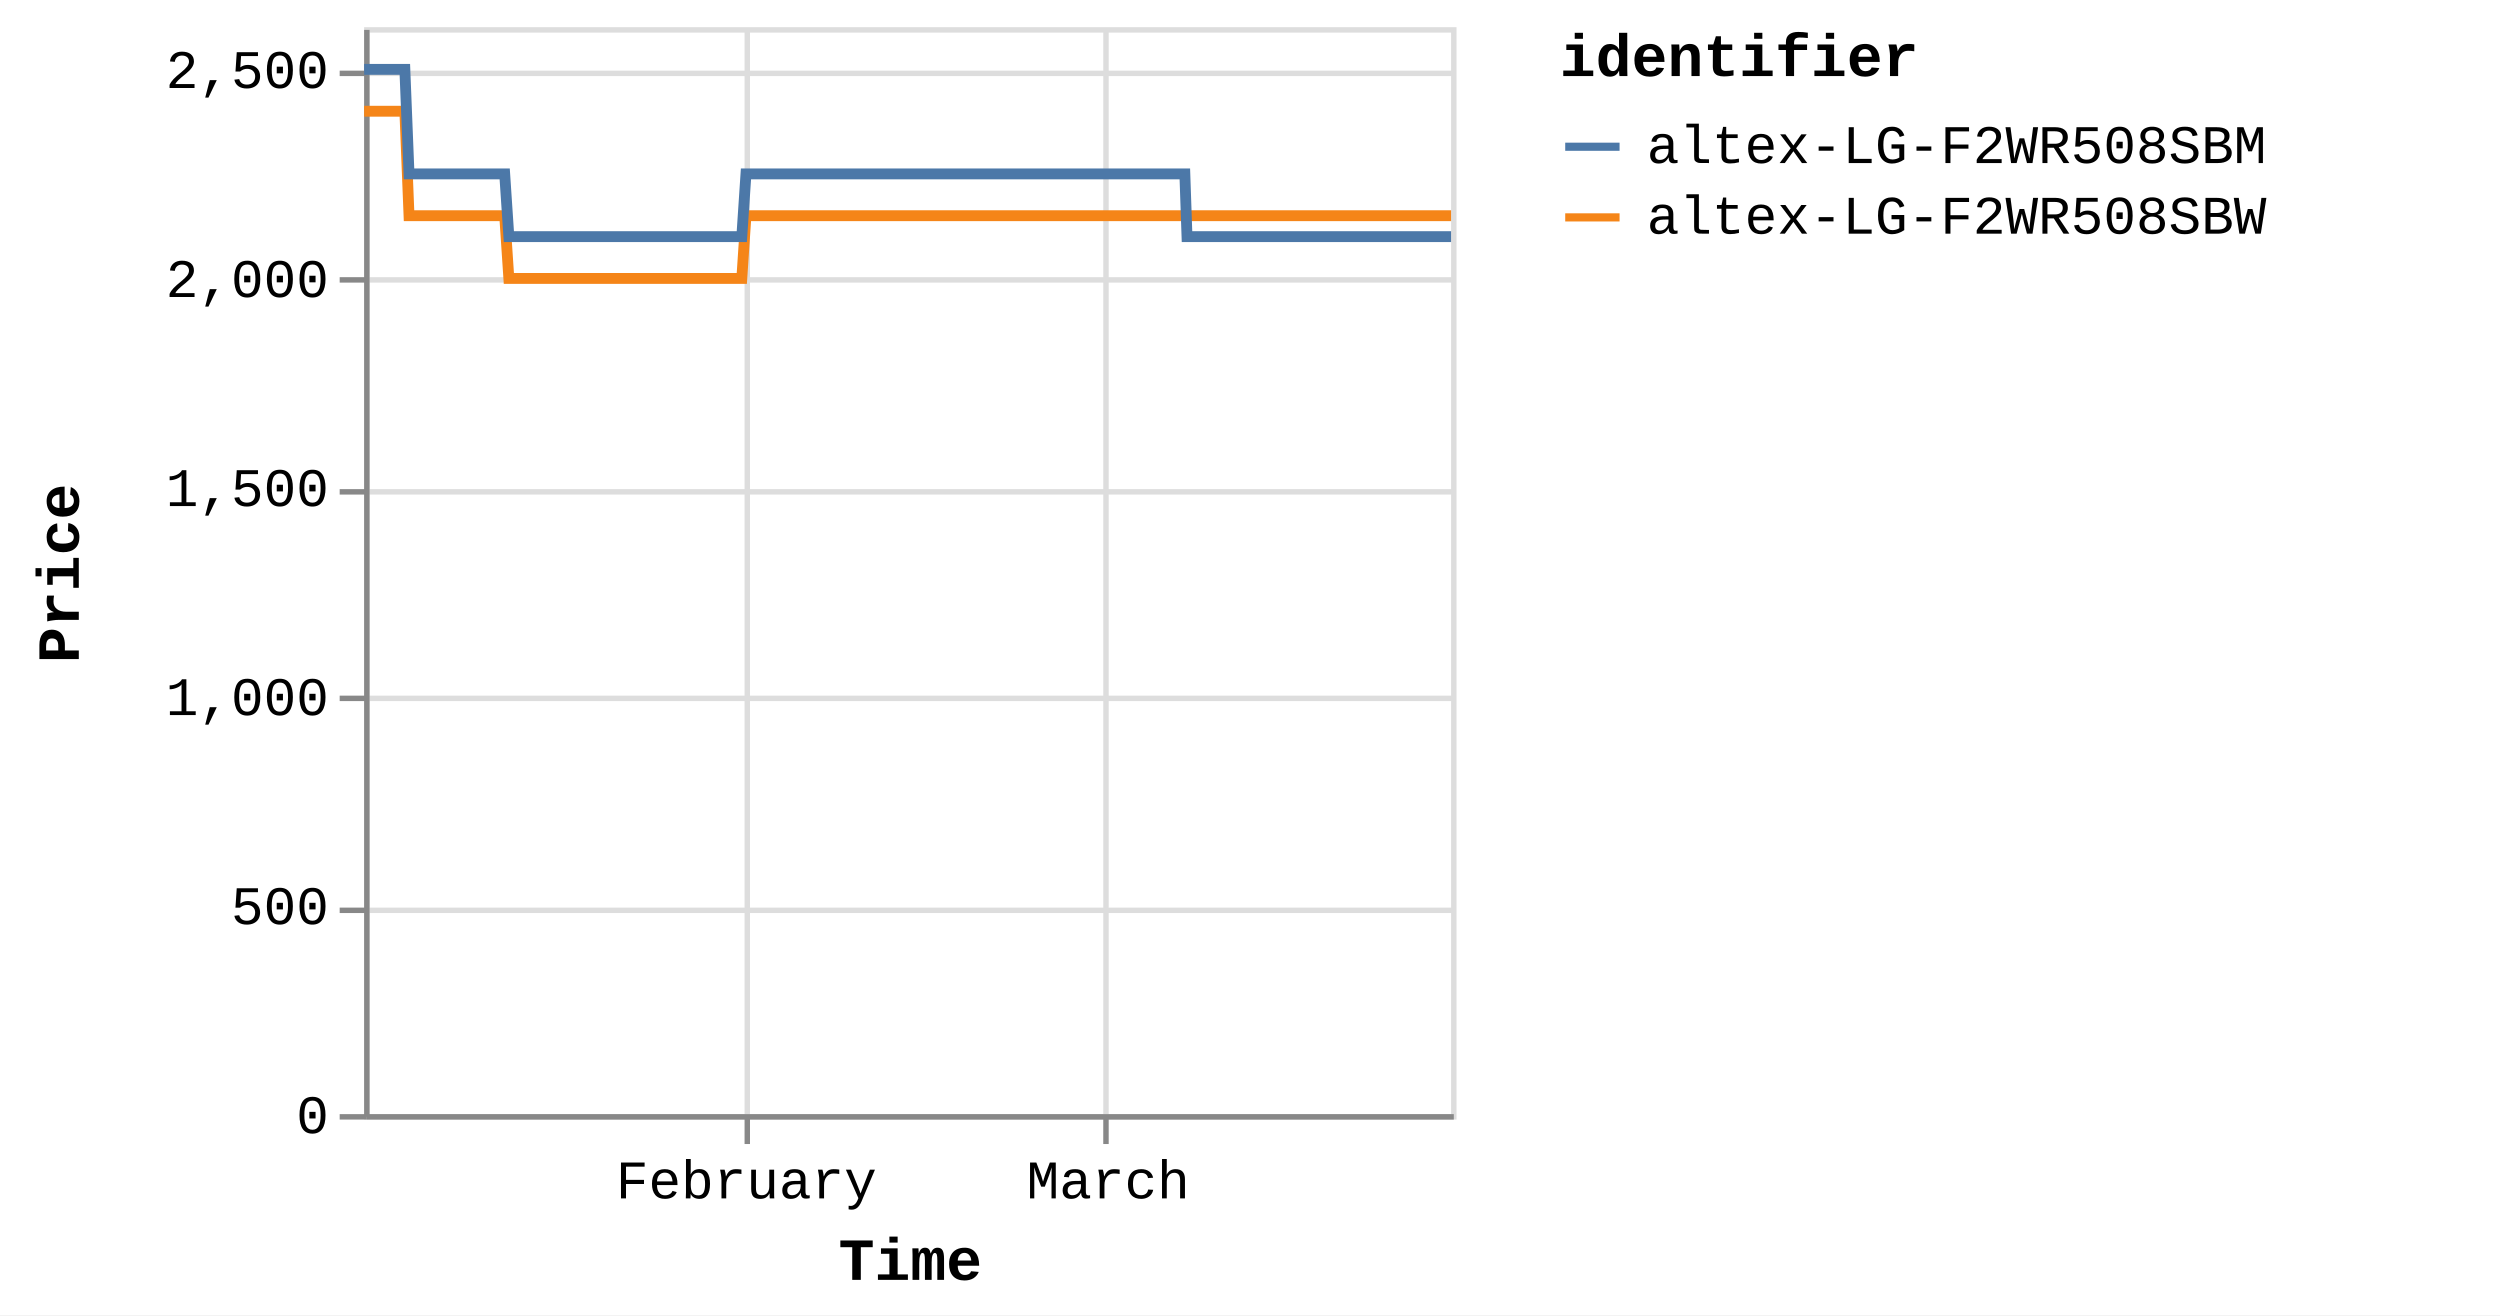
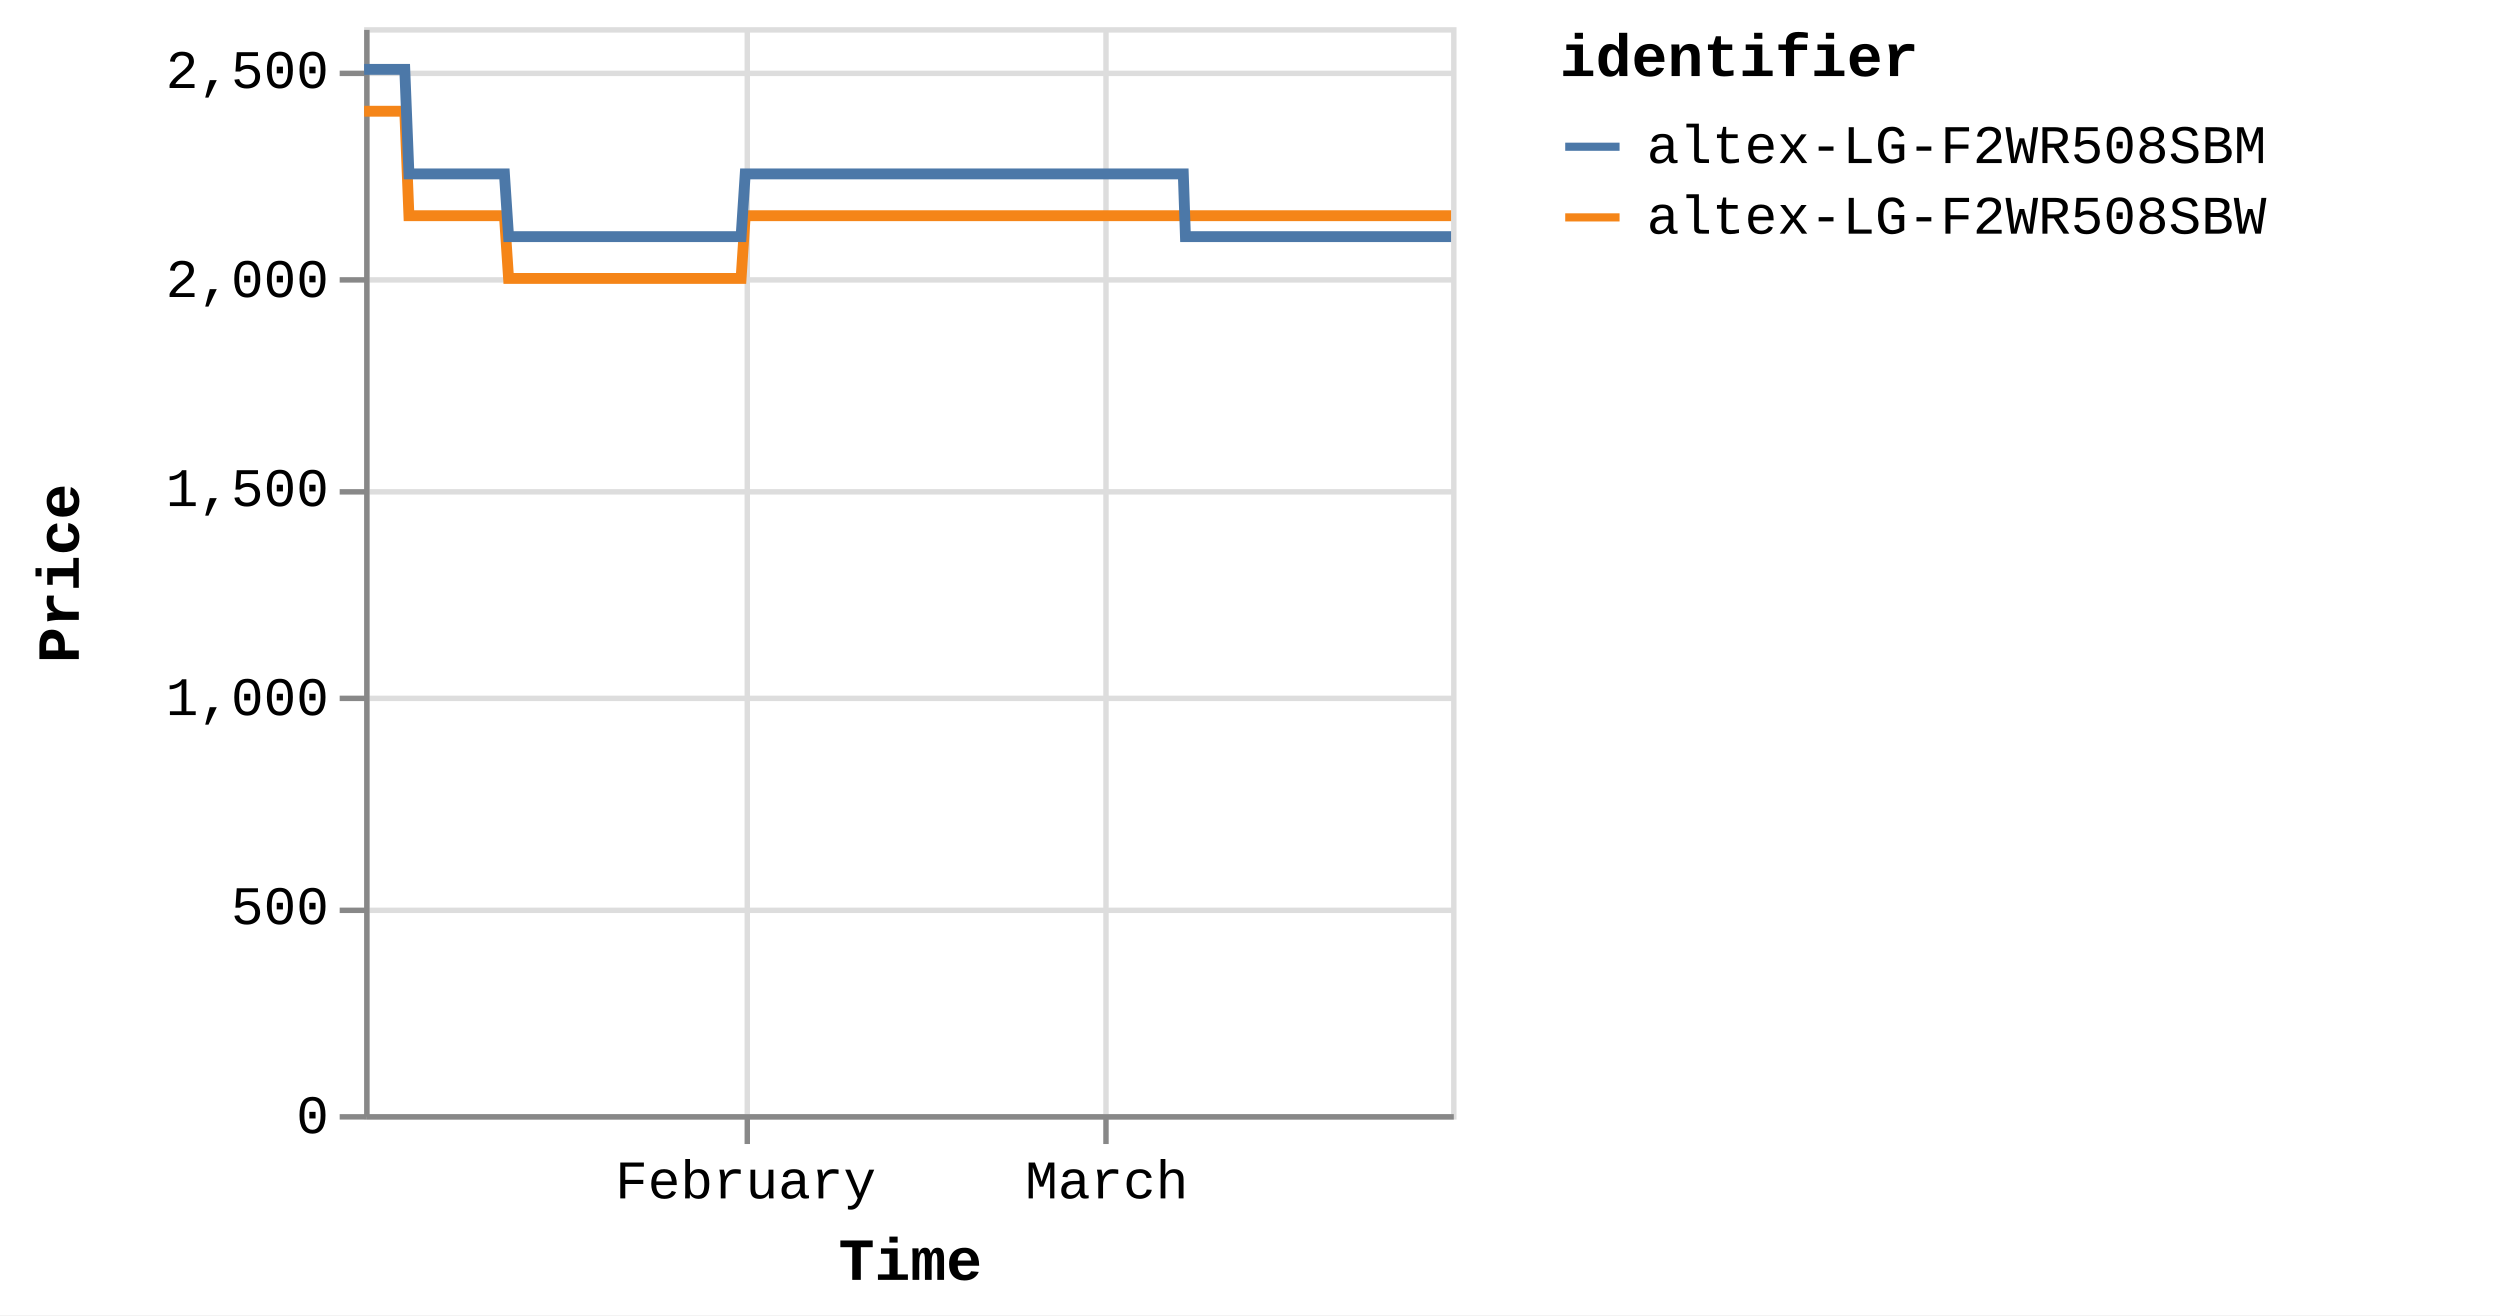
<svg xmlns="http://www.w3.org/2000/svg" version="1.1" class="marks" width="460" height="242" viewBox="0 0 460 242">
  <rect width="460" height="242" fill="white" />
  <g fill="none" stroke-miterlimit="10" transform="translate(67,5)">
    <g class="mark-group role-frame root" role="graphics-object" aria-roledescription="group mark container">
      <g transform="translate(0,0)">
        <path class="background" aria-hidden="true" d="M0.5,0.5h200v200h-200Z" stroke="#ddd" />
        <g>
          <g class="mark-group role-axis" aria-hidden="true">
            <g transform="translate(0.5,200.5)">
              <path class="background" aria-hidden="true" d="M0,0h0v0h0Z" pointer-events="none" />
              <g>
                <g class="mark-rule role-axis-grid" pointer-events="none">
                  <line transform="translate(70,-200)" x2="0" y2="200" stroke="#ddd" stroke-width="1" opacity="1" />
                  <line transform="translate(136,-200)" x2="0" y2="200" stroke="#ddd" stroke-width="1" opacity="1" />
                </g>
              </g>
              <path class="foreground" aria-hidden="true" d="" pointer-events="none" display="none" />
            </g>
          </g>
          <g class="mark-group role-axis" aria-hidden="true">
            <g transform="translate(0.5,0.5)">
              <path class="background" aria-hidden="true" d="M0,0h0v0h0Z" pointer-events="none" />
              <g>
                <g class="mark-rule role-axis-grid" pointer-events="none">
                  <line transform="translate(0,200)" x2="200" y2="0" stroke="#ddd" stroke-width="1" opacity="1" />
                  <line transform="translate(0,162)" x2="200" y2="0" stroke="#ddd" stroke-width="1" opacity="1" />
                  <line transform="translate(0,123)" x2="200" y2="0" stroke="#ddd" stroke-width="1" opacity="1" />
                  <line transform="translate(0,85)" x2="200" y2="0" stroke="#ddd" stroke-width="1" opacity="1" />
                  <line transform="translate(0,46)" x2="200" y2="0" stroke="#ddd" stroke-width="1" opacity="1" />
                  <line transform="translate(0,8)" x2="200" y2="0" stroke="#ddd" stroke-width="1" opacity="1" />
                </g>
              </g>
              <path class="foreground" aria-hidden="true" d="" pointer-events="none" display="none" />
            </g>
          </g>
-           <g class="mark-group role-axis" role="graphics-symbol" aria-roledescription="axis" aria-label="X-axis titled 'Time' for a time scale with values from Monday, 01 January 2024, 2:19:43 PM to Thursday, 28 March 2024, 4:39:44 PM">
+           <g class="mark-group role-axis" role="graphics-symbol" aria-roledescription="axis" aria-label="X-axis titled 'Time' for a time scale with values from Monday, 01 January 2024, 2:19:43 PM to Thursday, 28 March 2024, 8:38:05 PM">
            <g transform="translate(0.5,200.5)">
              <path class="background" aria-hidden="true" d="M0,0h0v0h0Z" pointer-events="none" />
              <g>
                <g class="mark-rule role-axis-tick" pointer-events="none">
                  <line transform="translate(70,0)" x2="0" y2="5" stroke="#888" stroke-width="1" opacity="1" />
                  <line transform="translate(136,0)" x2="0" y2="5" stroke="#888" stroke-width="1" opacity="1" />
                </g>
                <g class="mark-text role-axis-label" pointer-events="none">
-                   <text text-anchor="middle" transform="translate(69.81386,15)" font-family="Liberation Mono" font-size="10px" fill="#000" opacity="1">February</text>
-                   <text text-anchor="middle" transform="translate(136.4061,15)" font-family="Liberation Mono" font-size="10px" fill="#000" opacity="1">March</text>
+                   <text text-anchor="middle" transform="translate(69.68144,15)" font-family="Liberation Mono" font-size="10px" fill="#000" opacity="1">February</text>
+                   <text text-anchor="middle" transform="translate(136.1474,15)" font-family="Liberation Mono" font-size="10px" fill="#000" opacity="1">March</text>
                </g>
                <g class="mark-rule role-axis-domain" pointer-events="none">
                  <line transform="translate(0,0)" x2="200" y2="0" stroke="#888" stroke-width="1" opacity="1" />
                </g>
                <g class="mark-text role-axis-title" pointer-events="none">
                  <text text-anchor="middle" transform="translate(100,30)" font-family="Liberation Mono" font-size="11px" font-weight="bold" fill="#000" opacity="1">Time</text>
                </g>
              </g>
              <path class="foreground" aria-hidden="true" d="" pointer-events="none" display="none" />
            </g>
          </g>
          <g class="mark-group role-axis" role="graphics-symbol" aria-roledescription="axis" aria-label="Y-axis titled 'Price' for a linear scale with values from 0 to 2,600">
            <g transform="translate(0.5,0.5)">
              <path class="background" aria-hidden="true" d="M0,0h0v0h0Z" pointer-events="none" />
              <g>
                <g class="mark-rule role-axis-tick" pointer-events="none">
                  <line transform="translate(0,200)" x2="-5" y2="0" stroke="#888" stroke-width="1" opacity="1" />
                  <line transform="translate(0,162)" x2="-5" y2="0" stroke="#888" stroke-width="1" opacity="1" />
                  <line transform="translate(0,123)" x2="-5" y2="0" stroke="#888" stroke-width="1" opacity="1" />
                  <line transform="translate(0,85)" x2="-5" y2="0" stroke="#888" stroke-width="1" opacity="1" />
                  <line transform="translate(0,46)" x2="-5" y2="0" stroke="#888" stroke-width="1" opacity="1" />
                  <line transform="translate(0,8)" x2="-5" y2="0" stroke="#888" stroke-width="1" opacity="1" />
                </g>
                <g class="mark-text role-axis-label" pointer-events="none">
                  <text text-anchor="end" transform="translate(-7,203)" font-family="Liberation Mono" font-size="10px" fill="#000" opacity="1">0</text>
                  <text text-anchor="end" transform="translate(-7,164.5385)" font-family="Liberation Mono" font-size="10px" fill="#000" opacity="1">500</text>
                  <text text-anchor="end" transform="translate(-7,126.0769)" font-family="Liberation Mono" font-size="10px" fill="#000" opacity="1">1,000</text>
                  <text text-anchor="end" transform="translate(-7,87.61538)" font-family="Liberation Mono" font-size="10px" fill="#000" opacity="1">1,500</text>
                  <text text-anchor="end" transform="translate(-7,49.15385)" font-family="Liberation Mono" font-size="10px" fill="#000" opacity="1">2,000</text>
                  <text text-anchor="end" transform="translate(-7,10.69231)" font-family="Liberation Mono" font-size="10px" fill="#000" opacity="1">2,500</text>
                </g>
                <g class="mark-rule role-axis-domain" pointer-events="none">
                  <line transform="translate(0,200)" x2="0" y2="-200" stroke="#888" stroke-width="1" opacity="1" />
                </g>
                <g class="mark-text role-axis-title" pointer-events="none">
                  <text text-anchor="middle" transform="translate(-51,100) rotate(-90) translate(0,-2)" font-family="Liberation Mono" font-size="11px" font-weight="bold" fill="#000" opacity="1">Price</text>
                </g>
              </g>
              <path class="foreground" aria-hidden="true" d="" pointer-events="none" display="none" />
            </g>
          </g>
          <g class="mark-group role-scope pathgroup" role="graphics-object" aria-roledescription="group mark container">
            <g transform="translate(0,0)">
              <path class="background" aria-hidden="true" d="M0,0h200v200h-200Z" />
              <g>
                <g class="mark-line role-mark marks" role="graphics-object" aria-roledescription="line mark container">
-                   <path aria-label="Time: Jan 01, 2024; Price: 2399; identifier: altex-LG-F2WR508SBW" role="graphics-symbol" aria-roledescription="line mark" d="M0,15.462L0.24,15.462L0.604,15.462L1.369,15.462L1.753,15.462L2.155,15.462L2.521,15.462L2.9,15.462L3.666,15.462L4.049,15.462L4.452,15.462L4.817,15.462L5.196,15.462L5.962,15.462L6.345,15.462L6.747,15.462L7.116,15.462L7.493,15.462L8.26,34.692L8.642,34.692L9.044,34.692L9.411,34.692L9.789,34.692L10.555,34.692L10.937,34.692L11.338,34.692L11.706,34.692L12.085,34.692L12.853,34.692L13.233,34.692L13.634,34.692L14.002,34.692L14.381,34.692L15.149,34.692L15.533,34.692L15.935,34.692L16.302,34.692L16.677,34.692L17.446,34.692L17.828,34.692L18.236,34.692L18.598,34.692L18.974,34.692L19.742,34.692L20.125,34.692L20.528,34.692L20.893,34.692L21.27,34.692L22.038,34.692L22.421,34.692L22.825,34.692L23.191,34.692L23.567,34.692L24.334,34.692L24.717,34.692L25.119,34.692L25.486,34.692L25.863,34.692L26.629,46.231L27.011,46.231L27.412,46.231L27.78,46.231L28.159,46.231L28.927,46.231L29.307,46.231L29.708,46.231L30.075,46.231L30.455,46.231L31.224,46.231L31.607,46.231L32.011,46.231L32.376,46.231L32.752,46.231L33.519,46.231L33.903,46.231L34.306,46.231L34.673,46.231L35.048,46.231L35.815,46.231L36.2,46.231L36.603,46.231L36.968,46.231L37.344,46.231L38.111,46.231L38.494,46.231L38.898,46.231L39.263,46.231L39.642,46.231L40.408,46.231L40.791,46.231L41.194,46.231L41.561,46.231L41.937,46.231L42.704,46.231L43.085,46.231L43.486,46.231L43.855,46.231L44.234,46.231L44.999,46.231L45.381,46.231L45.783,46.231L46.15,46.231L46.53,46.231L47.299,46.231L47.682,46.231L48.086,46.231L48.449,46.231L48.826,46.231L49.593,46.231L49.978,46.231L50.381,46.231L50.748,46.231L51.122,46.231L51.89,46.231L52.274,46.231L52.677,46.231L53.043,46.231L53.419,46.231L54.187,46.231L54.569,46.231L54.974,46.231L55.341,46.231L55.715,46.231L56.481,46.231L56.865,46.231L57.262,46.231L57.629,46.231L58.012,46.231L58.776,46.231L59.16,46.231L59.553,46.231L59.924,46.231L60.307,46.231L61.073,46.231L61.456,46.231L61.85,46.231L62.221,46.231L62.604,46.231L63.369,46.231L63.753,46.231L64.15,46.231L64.518,46.231L64.9,46.231L65.665,46.231L66.048,46.231L66.446,46.231L66.819,46.231L67.196,46.231L67.961,46.231L68.344,46.231L68.743,46.231L69.11,46.231L69.492,46.231L70.257,34.692L70.641,34.692L71.039,34.692L71.406,34.692L71.788,34.692L72.555,34.692L72.937,34.692L73.334,34.692L73.702,34.692L74.085,34.692L74.85,34.692L75.233,34.692L75.628,34.692L75.998,34.692L76.382,34.692L77.149,34.692L77.53,34.692L77.924,34.692L78.294,34.692L78.677,34.692L79.443,34.692L79.827,34.692L80.225,34.692L80.592,34.692L80.973,34.692L81.739,34.692L82.122,34.692L82.521,34.692L82.888,34.692L83.27,34.692L84.035,34.692L84.419,34.692L84.816,34.692L85.186,34.692L85.566,34.692L86.332,34.692L86.715,34.692L87.112,34.692L87.482,34.692L87.862,34.692L88.628,34.692L89.011,34.692L89.407,34.692L89.777,34.692L90.16,34.692L90.924,34.692L91.307,34.692L91.703,34.692L92.072,34.692L92.455,34.692L93.222,34.692L93.604,34.692L93.998,34.692L94.369,34.692L94.751,34.692L95.517,34.692L95.9,34.692L96.3,34.692L96.666,34.692L97.047,34.692L97.812,34.692L98.196,34.692L98.593,34.692L98.967,34.692L99.344,34.692L100.109,34.692L100.492,34.692L100.891,34.692L101.259,34.692L101.64,34.692L102.788,34.692L103.186,34.692L103.554,34.692L103.937,34.692L104.702,34.692L105.085,34.692L105.483,34.692L105.852,34.692L106.233,34.692L106.999,34.692L107.381,34.692L107.775,34.692L108.146,34.692L108.529,34.692L109.295,34.692L109.679,34.692L110.072,34.692L110.443,34.692L110.826,34.692L111.591,34.692L111.975,34.692L112.373,34.692L112.744,34.692L113.121,34.692L113.888,34.692L114.27,34.692L114.667,34.692L115.037,34.692L115.419,34.692L116.183,34.692L116.566,34.692L116.965,34.692L117.333,34.692L117.715,34.692L118.48,34.692L118.862,34.692L119.261,34.692L119.629,34.692L120.011,34.692L120.776,34.692L121.159,34.692L121.555,34.692L121.924,34.692L122.309,34.692L123.072,34.692L123.455,34.692L123.849,34.692L124.22,34.692L124.602,34.692L125.368,34.692L125.752,34.692L126.146,34.692L126.519,34.692L126.899,34.692L127.665,34.692L128.049,34.692L128.446,34.692L128.814,34.692L129.195,34.692L129.961,34.692L130.344,34.692L130.741,34.692L131.111,34.692L131.492,34.692L132.258,34.692L132.64,34.692L133.038,34.692L133.408,34.692L133.788,34.692L134.554,34.692L134.936,34.692L135.333,34.692L135.701,34.692L136.084,34.692L136.85,34.692L137.234,34.692L137.631,34.692L137.999,34.692L138.381,34.692L139.146,34.692L139.529,34.692L139.926,34.692L140.294,34.692L140.677,34.692L141.443,34.692L141.825,34.692L142.22,34.692L142.59,34.692L142.974,34.692L143.774,34.692L144.297,34.692L144.525,34.692L144.889,34.692L145.27,34.692L146.035,34.692L146.417,34.692L146.818,34.692L147.184,34.692L147.566,34.692L148.331,34.692L148.717,34.692L149.114,34.692L149.483,34.692L149.862,34.692L150.627,34.692L151.011,34.692L151.408,34.692L151.776,34.692L152.159,34.692L152.924,34.692L153.312,34.692L153.705,34.692L154.072,34.692L154.454,34.692L155.221,34.692L155.603,34.692L155.996,34.692L156.37,34.692L156.751,34.692L157.516,34.692L157.902,34.692L158.293,34.692L158.666,34.692L159.047,34.692L159.814,34.692L160.195,34.692L160.595,34.692L160.964,34.692L161.344,34.692L162.109,34.692L162.492,34.692L162.891,34.692L163.261,34.692L163.64,34.692L164.406,34.692L164.791,34.692L165.188,34.692L165.554,34.692L165.936,34.692L166.701,34.692L167.085,34.692L167.484,34.692L167.851,34.692L168.233,34.692L168.998,34.692L169.383,34.692L169.779,34.692L170.147,34.692L170.529,34.692L171.294,34.692L171.679,34.692L172.074,34.692L172.443,34.692L172.826,34.692L173.59,34.692L173.976,34.692L174.369,34.692L174.738,34.692L175.122,34.692L175.886,34.692L176.269,34.692L176.671,34.692L177.039,34.692L177.42,34.692L178.184,34.692L178.566,34.692L178.964,34.692L179.336,34.692L179.713,34.692L180.479,34.692L180.863,34.692L181.261,34.692L181.632,34.692L182.012,34.692L182.776,34.692L183.16,34.692L183.558,34.692L183.929,34.692L184.307,34.692L185.072,34.692L185.455,34.692L185.853,34.692L186.221,34.692L186.603,34.692L187.369,34.692L187.751,34.692L188.148,34.692L188.516,34.692L188.899,34.692L189.665,34.692L190.047,34.692L190.446,34.692L190.812,34.692L191.195,34.692L191.961,34.692L192.344,34.692L192.742,34.692L193.11,34.692L193.491,34.692L194.257,34.692L194.643,34.692L195.039,34.692L195.409,34.692L195.788,34.692L196.556,34.692L196.938,34.692L197.337,34.692L197.707,34.692L198.084,34.692L198.849,34.692L199.232,34.692L199.632,34.692L200,34.692" stroke="#f58518" stroke-width="2" />
+                   <path aria-label="Time: Jan 01, 2024; Price: 2399; identifier: altex-LG-F2WR508SBW" role="graphics-symbol" aria-roledescription="line mark" d="M0,15.462L0.24,15.462L0.603,15.462L1.367,15.462L1.749,15.462L2.151,15.462L2.516,15.462L2.895,15.462L3.659,15.462L4.041,15.462L4.443,15.462L4.808,15.462L5.186,15.462L5.951,15.462L6.333,15.462L6.734,15.462L7.103,15.462L7.479,15.462L8.244,34.692L8.626,34.692L9.027,34.692L9.394,34.692L9.77,34.692L10.535,34.692L10.917,34.692L11.317,34.692L11.684,34.692L12.062,34.692L12.829,34.692L13.208,34.692L13.609,34.692L13.976,34.692L14.354,34.692L15.12,34.692L15.503,34.692L15.905,34.692L16.271,34.692L16.646,34.692L17.413,34.692L17.794,34.692L18.201,34.692L18.563,34.692L18.938,34.692L19.705,34.692L20.087,34.692L20.489,34.692L20.853,34.692L21.23,34.692L21.996,34.692L22.378,34.692L22.781,34.692L23.147,34.692L23.522,34.692L24.288,34.692L24.67,34.692L25.071,34.692L25.438,34.692L25.814,34.692L26.578,46.231L26.96,46.231L27.36,46.231L27.727,46.231L28.105,46.231L28.872,46.231L29.252,46.231L29.652,46.231L30.018,46.231L30.398,46.231L31.164,46.231L31.547,46.231L31.95,46.231L32.315,46.231L32.689,46.231L33.455,46.231L33.839,46.231L34.241,46.231L34.607,46.231L34.981,46.231L35.747,46.231L36.131,46.231L36.533,46.231L36.898,46.231L37.273,46.231L38.039,46.231L38.421,46.231L38.824,46.231L39.189,46.231L39.566,46.231L40.331,46.231L40.714,46.231L41.116,46.231L41.483,46.231L41.857,46.231L42.623,46.231L43.003,46.231L43.404,46.231L43.772,46.231L44.15,46.231L44.914,46.231L45.295,46.231L45.696,46.231L46.063,46.231L46.441,46.231L47.209,46.231L47.592,46.231L47.995,46.231L48.357,46.231L48.733,46.231L49.499,46.231L49.883,46.231L50.286,46.231L50.651,46.231L51.025,46.231L51.792,46.231L52.175,46.231L52.578,46.231L52.942,46.231L53.317,46.231L54.084,46.231L54.466,46.231L54.869,46.231L55.236,46.231L55.609,46.231L56.374,46.231L56.757,46.231L57.153,46.231L57.52,46.231L57.902,46.231L58.665,46.231L59.048,46.231L59.44,46.231L59.811,46.231L60.192,46.231L60.957,46.231L61.339,46.231L61.733,46.231L62.103,46.231L62.485,46.231L63.249,46.231L63.632,46.231L64.028,46.231L64.395,46.231L64.777,46.231L65.54,46.231L65.922,46.231L66.32,46.231L66.692,46.231L67.068,46.231L67.832,46.231L68.215,46.231L68.612,46.231L68.979,46.231L69.36,46.231L70.124,34.692L70.507,34.692L70.904,34.692L71.27,34.692L71.652,34.692L72.417,34.692L72.798,34.692L73.195,34.692L73.562,34.692L73.944,34.692L74.708,34.692L75.091,34.692L75.484,34.692L75.854,34.692L76.237,34.692L77.002,34.692L77.383,34.692L77.776,34.692L78.146,34.692L78.528,34.692L79.292,34.692L79.675,34.692L80.073,34.692L80.439,34.692L80.82,34.692L81.584,34.692L81.966,34.692L82.364,34.692L82.731,34.692L83.112,34.692L83.876,34.692L84.258,34.692L84.655,34.692L85.024,34.692L85.404,34.692L86.168,34.692L86.551,34.692L86.947,34.692L87.316,34.692L87.696,34.692L88.46,34.692L88.843,34.692L89.238,34.692L89.607,34.692L89.989,34.692L90.752,34.692L91.133,34.692L91.529,34.692L91.898,34.692L92.28,34.692L93.045,34.692L93.426,34.692L93.82,34.692L94.19,34.692L94.572,34.692L95.336,34.692L95.718,34.692L96.117,34.692L96.482,34.692L96.863,34.692L97.627,34.692L98.01,34.692L98.406,34.692L98.779,34.692L99.156,34.692L99.919,34.692L100.302,34.692L100.699,34.692L101.067,34.692L101.447,34.692L102.593,34.692L102.991,34.692L103.358,34.692L103.74,34.692L104.504,34.692L104.886,34.692L105.283,34.692L105.652,34.692L106.031,34.692L106.796,34.692L107.177,34.692L107.571,34.692L107.941,34.692L108.323,34.692L109.088,34.692L109.471,34.692L109.863,34.692L110.234,34.692L110.615,34.692L111.379,34.692L111.763,34.692L112.16,34.692L112.53,34.692L112.907,34.692L113.672,34.692L114.053,34.692L114.449,34.692L114.818,34.692L115.2,34.692L115.963,34.692L116.345,34.692L116.743,34.692L117.111,34.692L117.492,34.692L118.255,34.692L118.637,34.692L119.034,34.692L119.403,34.692L119.783,34.692L120.547,34.692L120.929,34.692L121.325,34.692L121.693,34.692L122.077,34.692L122.839,34.692L123.221,34.692L123.614,34.692L123.985,34.692L124.366,34.692L125.13,34.692L125.513,34.692L125.906,34.692L126.279,34.692L126.658,34.692L127.422,34.692L127.806,34.692L128.202,34.692L128.57,34.692L128.95,34.692L129.715,34.692L130.097,34.692L130.493,34.692L130.862,34.692L131.242,34.692L132.007,34.692L132.388,34.692L132.785,34.692L133.155,34.692L133.535,34.692L134.298,34.692L134.68,34.692L135.076,34.692L135.444,34.692L135.826,34.692L136.59,34.692L136.974,34.692L137.37,34.692L137.737,34.692L138.119,34.692L138.882,34.692L139.264,34.692L139.661,34.692L140.028,34.692L140.41,34.692L141.174,34.692L141.556,34.692L141.95,34.692L142.32,34.692L142.702,34.692L143.501,34.692L144.023,34.692L144.251,34.692L144.614,34.692L144.994,34.692L145.758,34.692L146.14,34.692L146.539,34.692L146.905,34.692L147.286,34.692L148.05,34.692L148.435,34.692L148.831,34.692L149.199,34.692L149.578,34.692L150.342,34.692L150.725,34.692L151.121,34.692L151.488,34.692L151.87,34.692L152.634,34.692L153.021,34.692L153.413,34.692L153.779,34.692L154.161,34.692L154.926,34.692L155.308,34.692L155.7,34.692L156.074,34.692L156.453,34.692L157.218,34.692L157.602,34.692L157.993,34.692L158.365,34.692L158.745,34.692L159.511,34.692L159.891,34.692L160.29,34.692L160.658,34.692L161.038,34.692L161.802,34.692L162.183,34.692L162.582,34.692L162.951,34.692L163.329,34.692L164.094,34.692L164.478,34.692L164.874,34.692L165.24,34.692L165.621,34.692L166.385,34.692L166.768,34.692L167.166,34.692L167.533,34.692L167.913,34.692L168.677,34.692L169.062,34.692L169.457,34.692L169.824,34.692L170.205,34.692L170.969,34.692L171.353,34.692L171.747,34.692L172.116,34.692L172.499,34.692L173.261,34.692L173.646,34.692L174.038,34.692L174.407,34.692L174.789,34.692L175.553,34.692L175.935,34.692L176.336,34.692L176.703,34.692L177.083,34.692L177.846,34.692L178.227,34.692L178.624,34.692L178.996,34.692L179.373,34.692L180.137,34.692L180.52,34.692L180.917,34.692L181.288,34.692L181.667,34.692L182.429,34.692L182.812,34.692L183.21,34.692L183.58,34.692L183.957,34.692L184.721,34.692L185.103,34.692L185.5,34.692L185.868,34.692L186.249,34.692L187.013,34.692L187.394,34.692L187.791,34.692L188.159,34.692L188.54,34.692L189.305,34.692L189.687,34.692L190.085,34.692L190.451,34.692L190.832,34.692L191.597,34.692L191.979,34.692L192.377,34.692L192.744,34.692L193.124,34.692L193.888,34.692L194.273,34.692L194.669,34.692L195.038,34.692L195.416,34.692L196.184,34.692L196.564,34.692L196.962,34.692L197.332,34.692L197.709,34.692L198.472,34.692L198.854,34.692L199.254,34.692L199.621,34.692L200,34.692" stroke="#f58518" stroke-width="2" />
                </g>
              </g>
              <path class="foreground" aria-hidden="true" d="" display="none" />
            </g>
            <g transform="translate(0,0)">
              <path class="background" aria-hidden="true" d="M0,0h200v200h-200Z" />
              <g>
                <g class="mark-line role-mark marks" role="graphics-object" aria-roledescription="line mark container">
-                   <path aria-label="Time: Jan 01, 2024; Price: 2499; identifier: altex-LG-F2WR508SBM" role="graphics-symbol" aria-roledescription="line mark" d="M0,7.769L0.24,7.769L0.604,7.769L1.37,7.769L1.753,7.769L2.155,7.769L2.521,7.769L2.9,7.769L3.666,7.769L4.049,7.769L4.452,7.769L4.817,7.769L5.196,7.769L5.962,7.769L6.346,7.769L6.747,7.769L7.116,7.769L7.493,7.769L8.26,27L8.642,27L9.044,27L9.412,27L9.789,27L10.555,27L10.937,27L11.338,27L11.706,27L12.085,27L12.853,27L13.234,27L13.634,27L14.002,27L14.381,27L15.149,27L15.533,27L15.935,27L16.302,27L16.677,27L17.446,27L17.828,27L18.236,27L18.598,27L18.974,27L19.742,27L20.125,27L20.528,27L20.893,27L21.27,27L22.038,27L22.421,27L22.825,27L23.191,27L23.567,27L24.334,27L24.717,27L25.119,27L25.486,27L25.863,27L26.629,38.538L27.011,38.538L27.412,38.538L27.78,38.538L28.159,38.538L28.927,38.538L29.307,38.538L29.708,38.538L30.075,38.538L30.455,38.538L31.224,38.538L31.607,38.538L32.011,38.538L32.376,38.538L32.752,38.538L33.519,38.538L33.903,38.538L34.306,38.538L34.674,38.538L35.048,38.538L35.815,38.538L36.2,38.538L36.603,38.538L36.969,38.538L37.344,38.538L38.111,38.538L38.494,38.538L38.898,38.538L39.263,38.538L39.642,38.538L40.408,38.538L40.791,38.538L41.195,38.538L41.561,38.538L41.937,38.538L42.704,38.538L43.085,38.538L43.486,38.538L43.856,38.538L44.234,38.538L44.999,38.538L45.382,38.538L45.783,38.538L46.151,38.538L46.53,38.538L47.299,38.538L47.682,38.538L48.086,38.538L48.45,38.538L48.826,38.538L49.594,38.538L49.978,38.538L50.382,38.538L50.748,38.538L51.122,38.538L51.89,38.538L52.274,38.538L52.678,38.538L53.043,38.538L53.419,38.538L54.187,38.538L54.569,38.538L54.974,38.538L55.341,38.538L55.715,38.538L56.481,38.538L56.865,38.538L57.262,38.538L57.629,38.538L58.012,38.538L58.776,38.538L59.16,38.538L59.553,38.538L59.924,38.538L60.307,38.538L61.073,38.538L61.456,38.538L61.85,38.538L62.221,38.538L62.604,38.538L63.369,38.538L63.753,38.538L64.15,38.538L64.518,38.538L64.9,38.538L65.665,38.538L66.048,38.538L66.446,38.538L66.819,38.538L67.196,38.538L67.961,38.538L68.344,38.538L68.743,38.538L69.11,38.538L69.492,38.538L70.258,27L70.641,27L71.039,27L71.406,27L71.788,27L72.555,27L72.937,27L73.335,27L73.702,27L74.085,27L74.85,27L75.233,27L75.628,27L75.998,27L76.382,27L77.149,27L77.53,27L77.924,27L78.294,27L78.677,27L79.443,27L79.827,27L80.225,27L80.592,27L80.973,27L81.739,27L82.122,27L82.521,27L82.888,27L83.27,27L84.035,27L84.419,27L84.816,27L85.186,27L85.566,27L86.332,27L86.716,27L87.112,27L87.482,27L87.862,27L88.628,27L89.012,27L89.407,27L89.777,27L90.16,27L90.924,27L91.307,27L91.703,27L92.072,27L92.455,27L93.222,27L93.604,27L93.998,27L94.369,27L94.751,27L95.517,27L95.9,27L96.3,27L96.666,27L97.048,27L97.813,27L98.196,27L98.593,27L98.967,27L99.344,27L100.109,27L100.492,27L100.891,27L101.259,27L101.64,27L102.788,27L103.187,27L103.555,27L103.937,27L104.702,27L105.085,27L105.483,27L105.852,27L106.233,27L106.999,27L107.381,27L107.776,27L108.146,27L108.529,27L109.295,27L109.679,27L110.072,27L110.443,27L110.826,27L111.591,27L111.975,27L112.374,27L112.744,27L113.121,27L113.888,27L114.27,27L114.667,27L115.037,27L115.419,27L116.183,27L116.567,27L116.965,27L117.333,27L117.715,27L118.48,27L118.862,27L119.261,27L119.63,27L120.011,27L120.776,27L121.159,27L121.555,27L121.924,27L122.309,27L123.072,27L123.455,27L123.849,27L124.22,27L124.602,27L125.368,27L125.752,27L126.146,27L126.519,27L126.899,27L127.665,27L128.049,27L128.446,27L128.814,27L129.195,27L129.961,27L130.344,27L130.741,27L131.111,27L131.492,27L132.258,27L132.64,27L133.038,27L133.408,27L133.789,27L134.554,27L134.936,27L135.333,27L135.701,27L136.084,27L136.85,27L137.234,27L137.631,27L137.999,27L138.381,27L139.146,27L139.529,27L139.926,27L140.294,27L140.677,27L141.443,27L141.825,27L142.22,27L142.591,27L142.974,27L143.774,27L144.297,27L144.525,27L144.889,27L145.27,27L146.035,27L146.418,27L146.818,27L147.184,27L147.566,27L148.331,27L148.717,27L149.114,27L149.483,27L149.862,27L150.627,27L151.011,27L151.408,38.538L151.776,38.538L152.159,38.538L152.924,38.538L153.312,38.538L153.705,38.538L154.072,38.538L154.455,38.538L155.221,38.538L155.603,38.538L155.996,38.538L156.37,38.538L156.751,38.538L157.517,38.538L157.902,38.538L158.293,38.538L158.666,38.538L159.047,38.538L159.815,38.538L160.195,38.538L160.595,38.538L160.964,38.538L161.344,38.538L162.109,38.538L162.492,38.538L162.891,38.538L163.261,38.538L163.64,38.538L164.406,38.538L164.791,38.538L165.188,38.538L165.554,38.538L165.936,38.538L166.702,38.538L167.085,38.538L167.484,38.538L167.851,38.538L168.233,38.538L168.998,38.538L169.383,38.538L169.779,38.538L170.147,38.538L170.529,38.538L171.294,38.538L171.679,38.538L172.074,38.538L172.443,38.538L172.827,38.538L173.59,38.538L173.976,38.538L174.369,38.538L174.738,38.538L175.122,38.538L175.887,38.538L176.269,38.538L176.671,38.538L177.039,38.538L177.42,38.538L178.184,38.538L178.566,38.538L178.964,38.538L179.336,38.538L179.714,38.538L180.479,38.538L180.863,38.538L181.261,38.538L181.632,38.538L182.012,38.538L182.776,38.538L183.16,38.538L183.559,38.538L183.929,38.538L184.307,38.538L185.072,38.538L185.455,38.538L185.853,38.538L186.222,38.538L186.603,38.538L187.369,38.538L187.751,38.538L188.148,38.538L188.516,38.538L188.899,38.538L189.665,38.538L190.047,38.538L190.446,38.538L190.813,38.538L191.195,38.538L191.961,38.538L192.344,38.538L192.742,38.538L193.11,38.538L193.491,38.538L194.257,38.538L194.643,38.538L195.039,38.538L195.409,38.538L195.788,38.538L196.556,38.538L196.938,38.538L197.337,38.538L197.707,38.538L198.085,38.538L198.849,38.538L199.232,38.538L199.632,38.538L200,38.538" stroke="#4c78a8" stroke-width="2" />
+                   <path aria-label="Time: Jan 01, 2024; Price: 2499; identifier: altex-LG-F2WR508SBM" role="graphics-symbol" aria-roledescription="line mark" d="M0,7.769L0.24,7.769L0.603,7.769L1.367,7.769L1.749,7.769L2.151,7.769L2.516,7.769L2.895,7.769L3.659,7.769L4.041,7.769L4.443,7.769L4.808,7.769L5.186,7.769L5.951,7.769L6.334,7.769L6.734,7.769L7.103,7.769L7.479,7.769L8.244,27L8.626,27L9.027,27L9.394,27L9.77,27L10.535,27L10.917,27L11.317,27L11.684,27L12.062,27L12.829,27L13.208,27L13.609,27L13.976,27L14.354,27L15.12,27L15.503,27L15.905,27L16.271,27L16.646,27L17.413,27L17.794,27L18.201,27L18.563,27L18.938,27L19.705,27L20.087,27L20.489,27L20.853,27L21.23,27L21.996,27L22.378,27L22.781,27L23.147,27L23.522,27L24.288,27L24.67,27L25.072,27L25.438,27L25.814,27L26.578,38.538L26.96,38.538L27.36,38.538L27.727,38.538L28.106,38.538L28.872,38.538L29.252,38.538L29.652,38.538L30.018,38.538L30.398,38.538L31.164,38.538L31.547,38.538L31.95,38.538L32.315,38.538L32.69,38.538L33.455,38.538L33.839,38.538L34.241,38.538L34.608,38.538L34.982,38.538L35.747,38.538L36.131,38.538L36.534,38.538L36.898,38.538L37.273,38.538L38.039,38.538L38.421,38.538L38.824,38.538L39.189,38.538L39.566,38.538L40.332,38.538L40.714,38.538L41.116,38.538L41.483,38.538L41.857,38.538L42.623,38.538L43.003,38.538L43.404,38.538L43.772,38.538L44.15,38.538L44.914,38.538L45.295,38.538L45.696,38.538L46.063,38.538L46.441,38.538L47.209,38.538L47.592,38.538L47.995,38.538L48.358,38.538L48.733,38.538L49.5,38.538L49.883,38.538L50.286,38.538L50.652,38.538L51.025,38.538L51.792,38.538L52.175,38.538L52.578,38.538L52.942,38.538L53.317,38.538L54.085,38.538L54.466,38.538L54.87,38.538L55.236,38.538L55.609,38.538L56.374,38.538L56.757,38.538L57.153,38.538L57.52,38.538L57.902,38.538L58.665,38.538L59.048,38.538L59.44,38.538L59.811,38.538L60.192,38.538L60.957,38.538L61.339,38.538L61.733,38.538L62.103,38.538L62.485,38.538L63.249,38.538L63.632,38.538L64.028,38.538L64.395,38.538L64.777,38.538L65.54,38.538L65.923,38.538L66.32,38.538L66.692,38.538L67.068,38.538L67.832,38.538L68.215,38.538L68.612,38.538L68.979,38.538L69.36,38.538L70.124,27L70.507,27L70.904,27L71.27,27L71.652,27L72.417,27L72.798,27L73.195,27L73.562,27L73.944,27L74.708,27L75.091,27L75.484,27L75.854,27L76.238,27L77.002,27L77.383,27L77.776,27L78.146,27L78.528,27L79.292,27L79.676,27L80.073,27L80.439,27L80.82,27L81.584,27L81.966,27L82.364,27L82.731,27L83.112,27L83.876,27L84.259,27L84.655,27L85.025,27L85.404,27L86.168,27L86.551,27L86.947,27L87.316,27L87.696,27L88.46,27L88.843,27L89.238,27L89.607,27L89.989,27L90.752,27L91.134,27L91.529,27L91.898,27L92.28,27L93.046,27L93.426,27L93.82,27L94.19,27L94.572,27L95.336,27L95.718,27L96.117,27L96.483,27L96.863,27L97.627,27L98.01,27L98.406,27L98.779,27L99.156,27L99.92,27L100.302,27L100.699,27L101.067,27L101.447,27L102.593,27L102.991,27L103.358,27L103.74,27L104.504,27L104.886,27L105.283,27L105.652,27L106.031,27L106.796,27L107.177,27L107.571,27L107.941,27L108.323,27L109.088,27L109.471,27L109.864,27L110.234,27L110.615,27L111.379,27L111.763,27L112.16,27L112.53,27L112.907,27L113.672,27L114.054,27L114.45,27L114.819,27L115.2,27L115.963,27L116.346,27L116.743,27L117.111,27L117.492,27L118.255,27L118.637,27L119.035,27L119.403,27L119.784,27L120.547,27L120.929,27L121.325,27L121.693,27L122.077,27L122.839,27L123.221,27L123.614,27L123.985,27L124.366,27L125.131,27L125.514,27L125.906,27L126.279,27L126.658,27L127.423,27L127.806,27L128.202,27L128.57,27L128.95,27L129.715,27L130.097,27L130.493,27L130.862,27L131.242,27L132.007,27L132.389,27L132.785,27L133.155,27L133.535,27L134.299,27L134.68,27L135.076,27L135.444,27L135.826,27L136.59,27L136.974,27L137.37,27L137.737,27L138.119,27L138.883,27L139.265,27L139.661,27L140.028,27L140.41,27L141.175,27L141.556,27L141.95,27L142.32,27L142.702,27L143.501,27L144.023,27L144.251,27L144.615,27L144.994,27L145.758,27L146.14,27L146.539,27L146.905,27L147.286,27L148.05,27L148.435,27L148.831,27L149.199,27L149.578,27L150.342,27L150.725,27L151.121,38.538L151.488,38.538L151.87,38.538L152.634,38.538L153.021,38.538L153.413,38.538L153.779,38.538L154.162,38.538L154.926,38.538L155.308,38.538L155.701,38.538L156.074,38.538L156.453,38.538L157.218,38.538L157.602,38.538L157.993,38.538L158.365,38.538L158.745,38.538L159.511,38.538L159.891,38.538L160.29,38.538L160.659,38.538L161.038,38.538L161.802,38.538L162.184,38.538L162.582,38.538L162.951,38.538L163.329,38.538L164.094,38.538L164.478,38.538L164.875,38.538L165.24,38.538L165.621,38.538L166.385,38.538L166.768,38.538L167.166,38.538L167.533,38.538L167.913,38.538L168.677,38.538L169.062,38.538L169.457,38.538L169.825,38.538L170.205,38.538L170.97,38.538L171.353,38.538L171.747,38.538L172.116,38.538L172.499,38.538L173.261,38.538L173.646,38.538L174.038,38.538L174.407,38.538L174.789,38.538L175.553,38.538L175.935,38.538L176.336,38.538L176.703,38.538L177.083,38.538L177.846,38.538L178.227,38.538L178.624,38.538L178.996,38.538L179.373,38.538L180.137,38.538L180.52,38.538L180.917,38.538L181.288,38.538L181.667,38.538L182.429,38.538L182.812,38.538L183.21,38.538L183.581,38.538L183.957,38.538L184.721,38.538L185.103,38.538L185.5,38.538L185.868,38.538L186.249,38.538L187.013,38.538L187.395,38.538L187.791,38.538L188.159,38.538L188.54,38.538L189.305,38.538L189.687,38.538L190.085,38.538L190.451,38.538L190.833,38.538L191.597,38.538L191.979,38.538L192.377,38.538L192.744,38.538L193.124,38.538L193.889,38.538L194.273,38.538L194.669,38.538L195.038,38.538L195.416,38.538L196.184,38.538L196.564,38.538L196.962,38.538L197.332,38.538L197.709,38.538L198.472,38.538L198.855,38.538L199.254,38.538L199.621,38.538L200,38.538" stroke="#4c78a8" stroke-width="2" />
                </g>
              </g>
              <path class="foreground" aria-hidden="true" d="" display="none" />
            </g>
          </g>
          <g class="mark-group role-legend" role="graphics-symbol" aria-roledescription="legend" aria-label="Symbol legend titled 'identifier' for stroke color with 2 values: altex-LG-F2WR508SBM, altex-LG-F2WR508SBW">
            <g transform="translate(220,0)">
              <path class="background" aria-hidden="true" d="M0,0h168v40h-168Z" pointer-events="none" />
              <g>
                <g class="mark-group role-legend-entry">
                  <g transform="translate(0,16)">
                    <path class="background" aria-hidden="true" d="M0,0h0v0h0Z" pointer-events="none" />
                    <g>
                      <g class="mark-group role-scope" role="graphics-object" aria-roledescription="group mark container">
                        <g transform="translate(0,0)">
                          <path class="background" aria-hidden="true" d="M0,0h168v11h-168Z" pointer-events="none" opacity="1" />
                          <g>
                            <g class="mark-symbol role-legend-symbol" pointer-events="none">
                              <path transform="translate(6,6)" d="M-5,0L5,0" stroke="#4c78a8" stroke-width="1.5" opacity="1" />
                            </g>
                            <g class="mark-text role-legend-label" pointer-events="none">
                              <text text-anchor="start" transform="translate(16,9)" font-family="Liberation Mono" font-size="10px" fill="#000" opacity="1">altex-LG-F2WR508SBM</text>
                            </g>
                          </g>
                          <path class="foreground" aria-hidden="true" d="" pointer-events="none" display="none" />
                        </g>
                        <g transform="translate(0,13)">
                          <path class="background" aria-hidden="true" d="M0,0h168v11h-168Z" pointer-events="none" opacity="1" />
                          <g>
                            <g class="mark-symbol role-legend-symbol" pointer-events="none">
                              <path transform="translate(6,6)" d="M-5,0L5,0" stroke="#f58518" stroke-width="1.5" opacity="1" />
                            </g>
                            <g class="mark-text role-legend-label" pointer-events="none">
                              <text text-anchor="start" transform="translate(16,9)" font-family="Liberation Mono" font-size="10px" fill="#000" opacity="1">altex-LG-F2WR508SBW</text>
                            </g>
                          </g>
                          <path class="foreground" aria-hidden="true" d="" pointer-events="none" display="none" />
                        </g>
                      </g>
                    </g>
                    <path class="foreground" aria-hidden="true" d="" pointer-events="none" display="none" />
                  </g>
                </g>
                <g class="mark-text role-legend-title" pointer-events="none">
                  <text text-anchor="start" transform="translate(0,9)" font-family="Liberation Mono" font-size="11px" font-weight="bold" fill="#000" opacity="1">identifier</text>
                </g>
              </g>
              <path class="foreground" aria-hidden="true" d="" pointer-events="none" display="none" />
            </g>
          </g>
        </g>
        <path class="foreground" aria-hidden="true" d="" display="none" />
      </g>
    </g>
  </g>
</svg>
